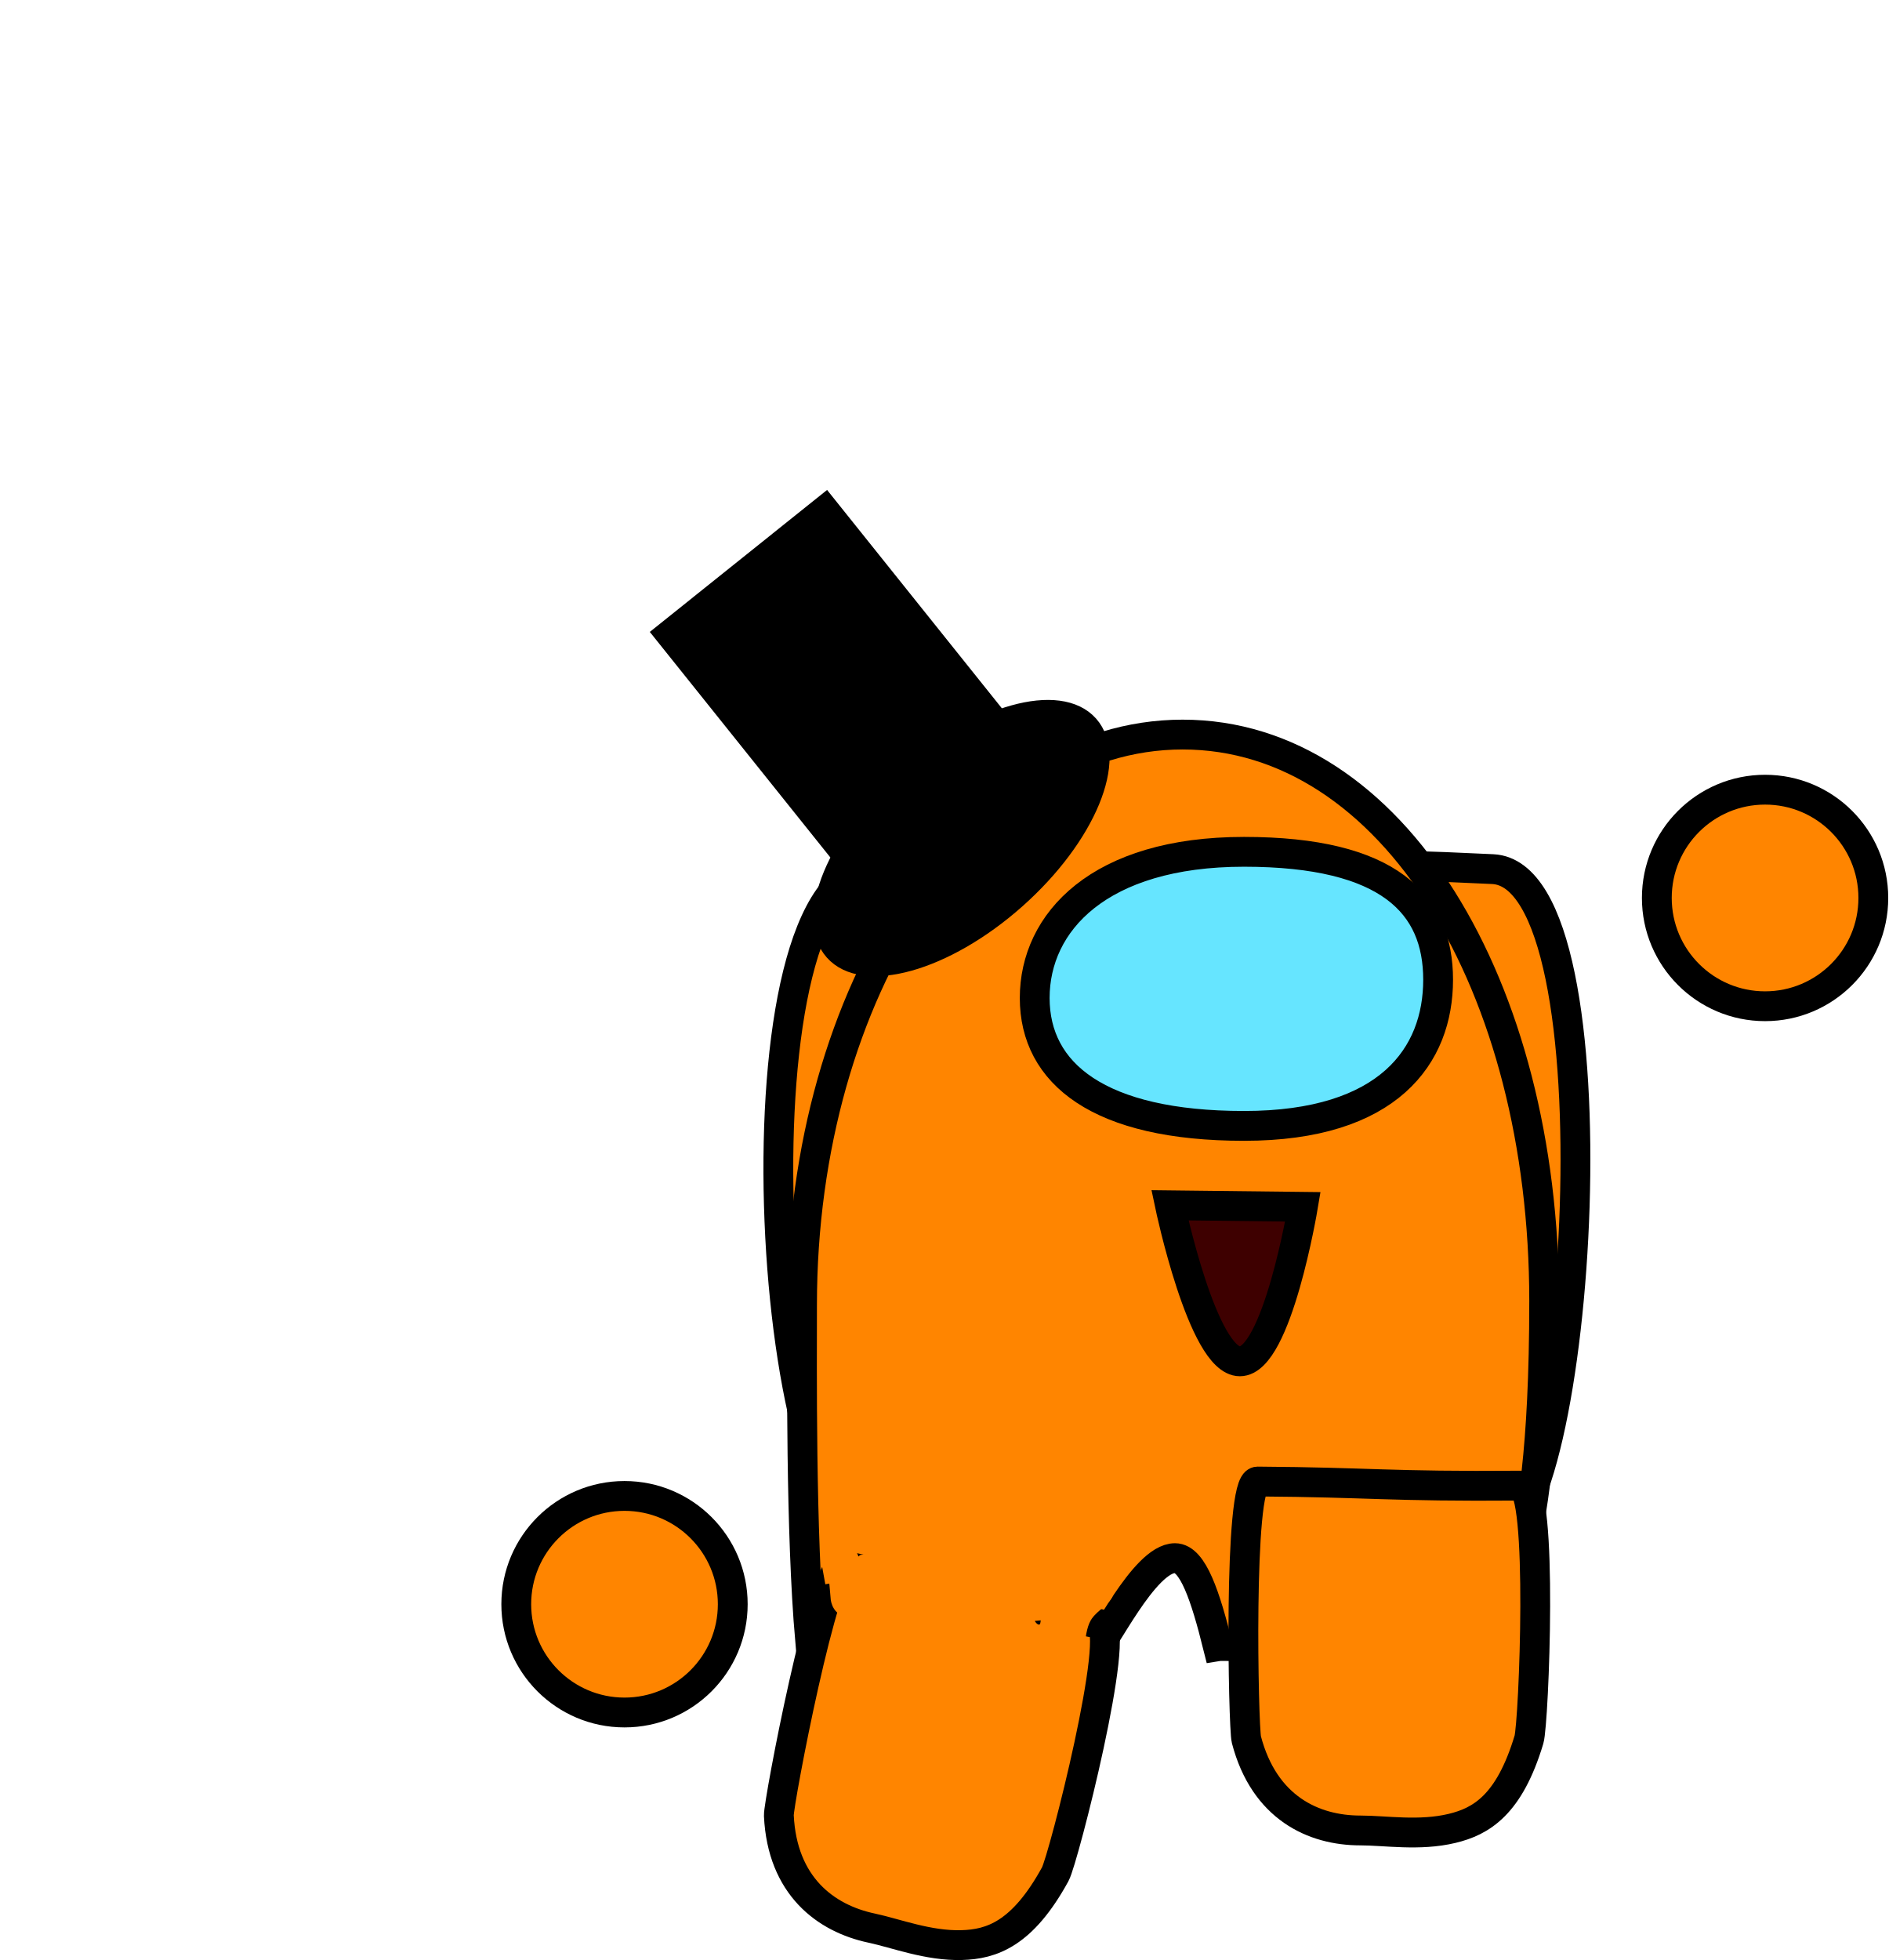
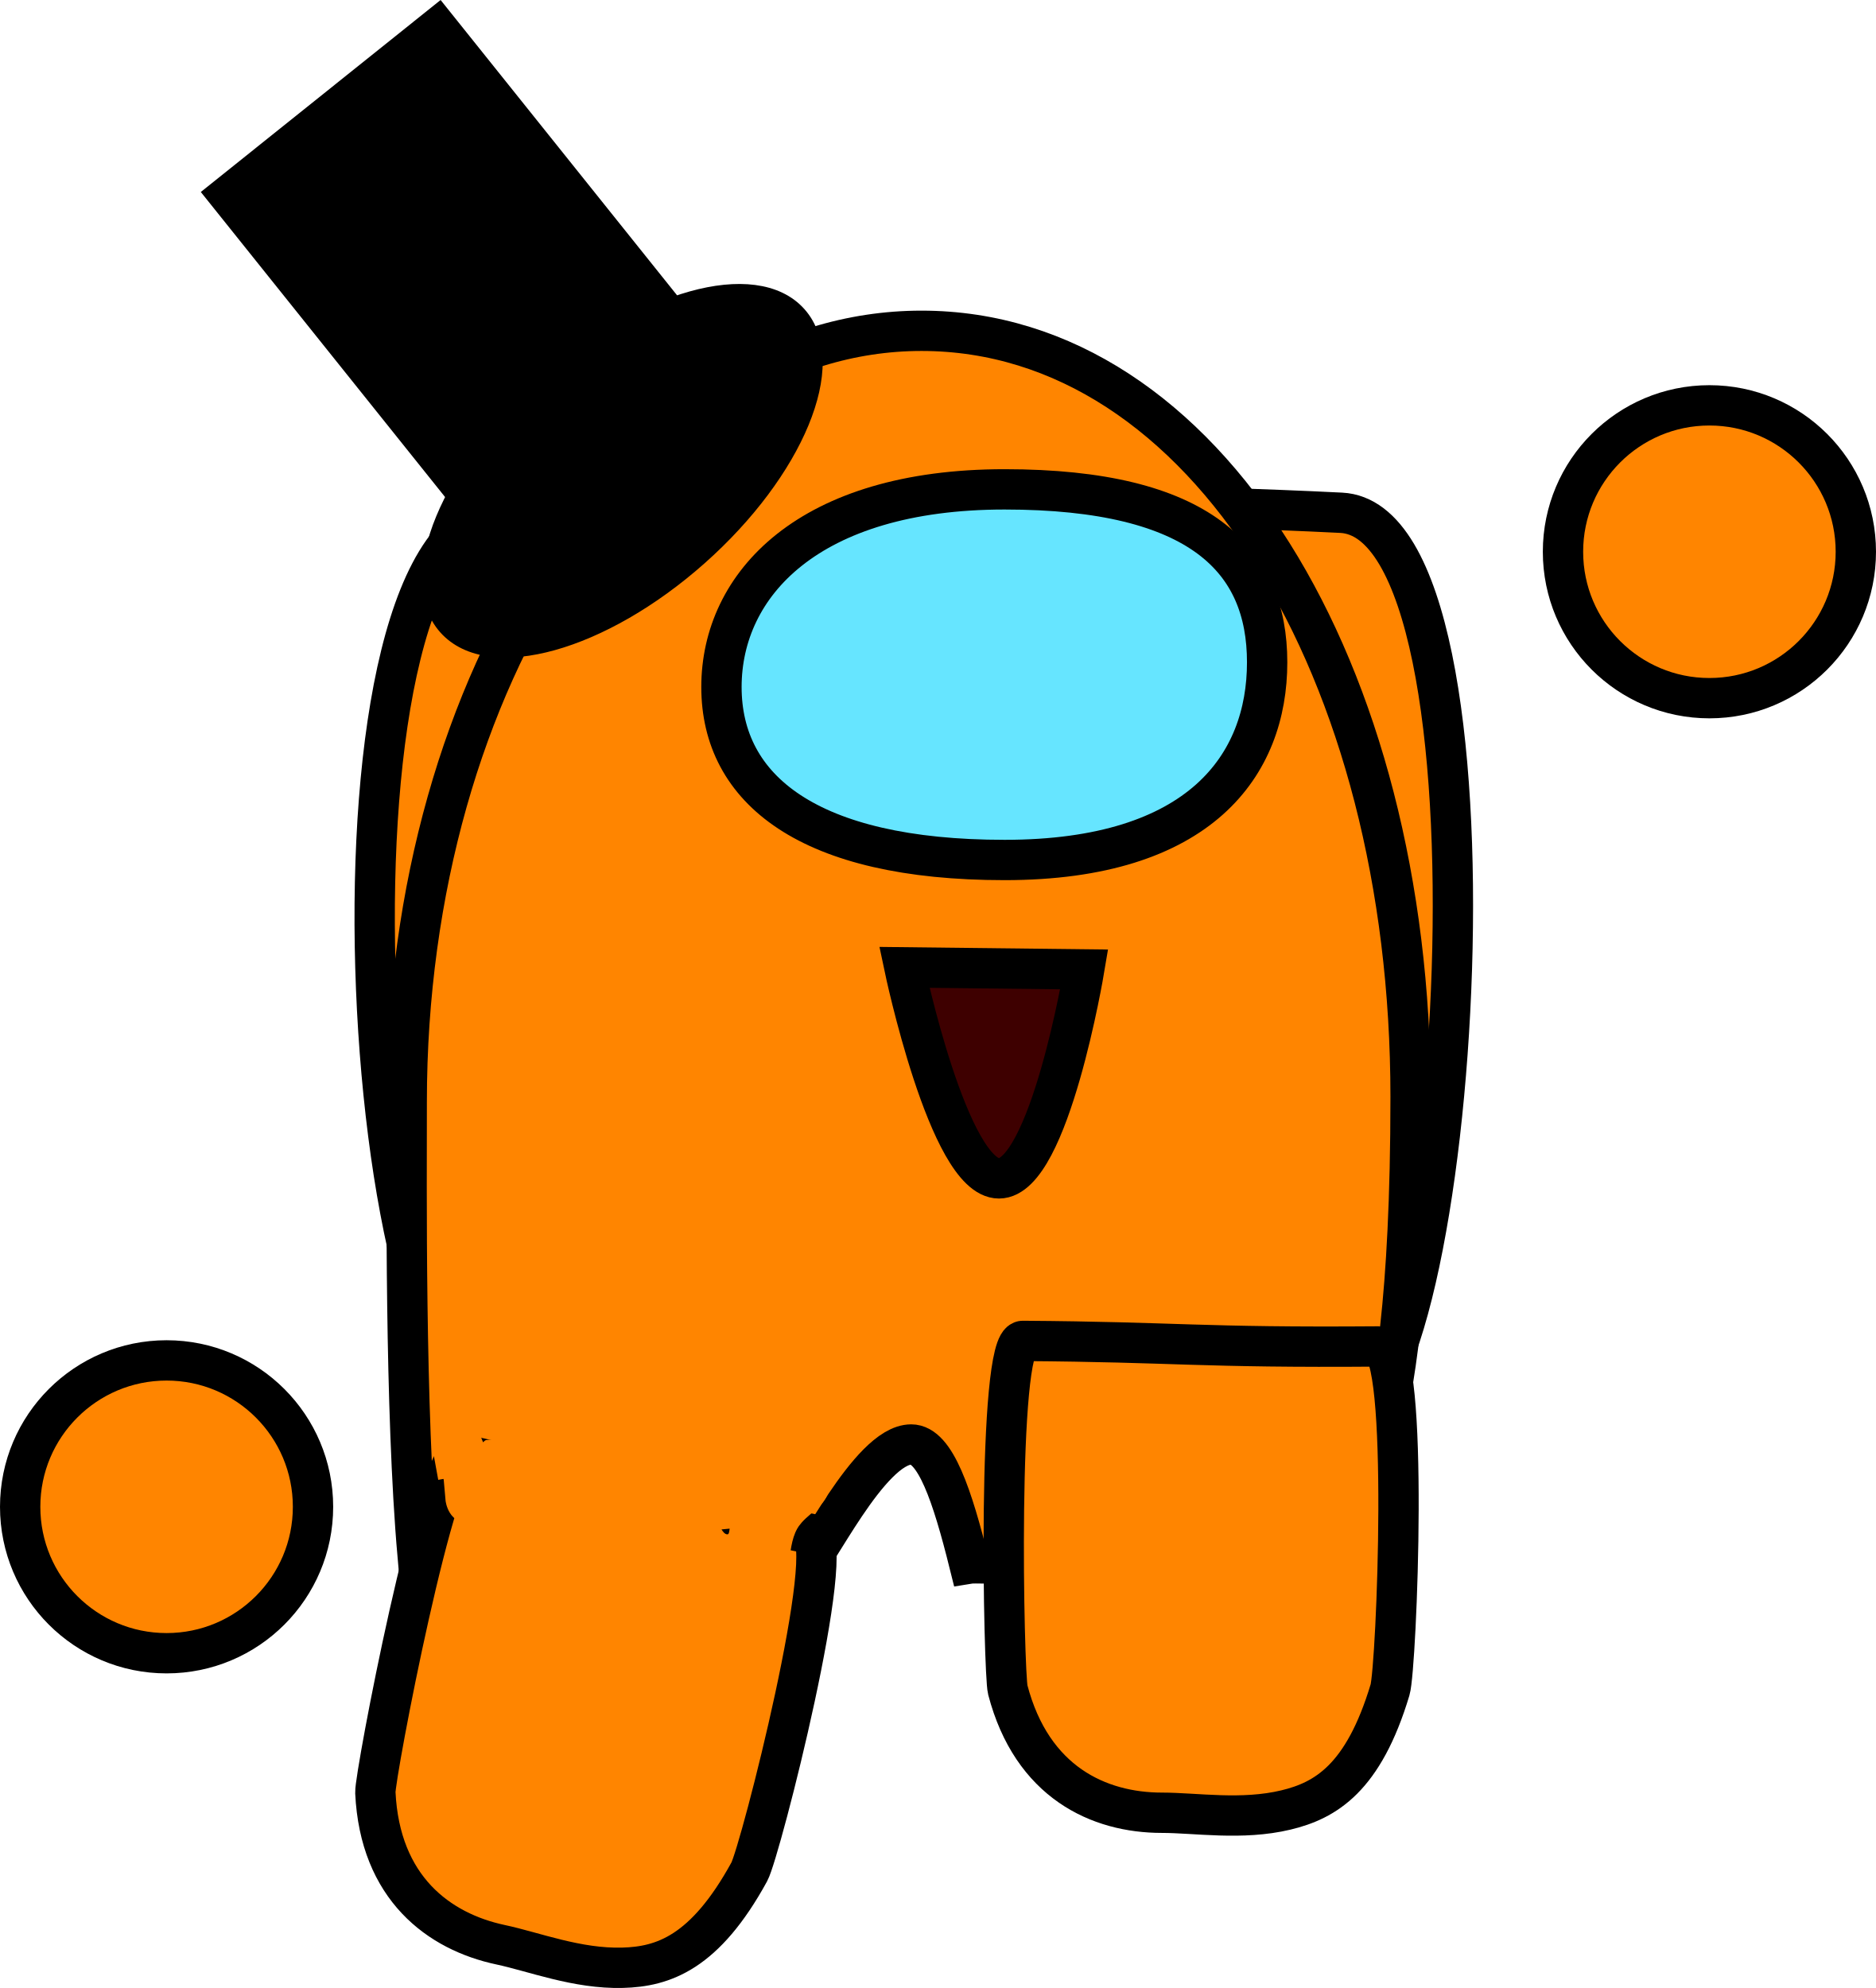
- <svg xmlns="http://www.w3.org/2000/svg" version="1.1" width="253.354" height="262.924" viewBox="0,0,253.354,262.924">
-   <g transform="translate(-82.18796,-16.24999)">
-     <g data-paper-data="{&quot;isPaintingLayer&quot;:true}" fill-rule="nonzero" stroke-linejoin="miter" stroke-miterlimit="10" stroke-dasharray="" stroke-dashoffset="0" style="mix-blend-mode: normal">
-       <path d="M199.708,222.715c-14.764,0.398 -19.94,-89.899 0,-89.876c30.382,0.034 50.506,-1.6 82.783,0c17.505,0.867 11.781,89.904 0,89.876c-31.976,-0.075 -50.485,-0.872 -82.783,0z" fill="#ff8500" stroke="#000000" stroke-width="4" stroke-linecap="butt" data-target="1" />
-       <path d="M282.998,238.531c-4.788,0.01 -35.776,-1.717 -37.399,-1.45c-1.671,-6.713 -3.359,-11.815 -5.755,-11.815c-4.185,0 -9.78,12.099 -10.396,11.633c-0.616,-0.465 -33.699,0.246 -38.563,-0.609c-1.277,-14.434 -1.084,-36.937 -1.084,-45.018c0,-42.241 22.862,-76.484 51.064,-76.484c28.202,0 48.514,33.733 48.514,75.974c0,20.547 -1.752,29.063 -2.882,33.742c-1.193,4.94 -1.811,5.661 -3.499,14.025z" fill="#ff8500" stroke="#000000" stroke-width="4" stroke-linecap="butt" data-target="1" />
-       <g fill="#000000" stroke="#000000" stroke-width="2" stroke-linecap="butt">
-         <path d="M228.512,113.311c4.133,4.66 -0.271,15.315 -9.836,23.799c-9.565,8.484 -20.67,11.583 -24.803,6.923c-4.133,-4.66 0.271,-15.315 9.836,-23.799c9.565,-8.484 20.67,-11.583 24.803,-6.923z" />
-         <path d="M198.994,136.409l-28.212,-35.235l22.225,-17.795l28.212,35.235z" />
+ <svg xmlns="http://www.w3.org/2000/svg" version="1.1" width="186.081" height="197.204" viewBox="0 0 186.085 197.208" id="svg13">
+   <defs id="defs13" />
+   <g transform="translate(-149.4577,-81.97301)" id="g13">
+     <g data-paper-data="{&quot;isPaintingLayer&quot;:true}" fill-rule="nonzero" stroke-linejoin="miter" stroke-miterlimit="10" stroke-dasharray="none" stroke-dashoffset="0" style="mix-blend-mode:normal" id="g12">
+       <path d="m 199.708,222.715 c -14.764,0.398 -19.94,-89.899 0,-89.876 30.382,0.034 50.506,-1.6 82.783,0 17.505,0.867 11.781,89.904 0,89.876 -31.976,-0.075 -50.485,-0.872 -82.783,0 z" fill="#ff8500" stroke="#000000" stroke-width="4" stroke-linecap="butt" data-target="1" id="path1" />
+       <path d="m 282.998,238.531 c -4.788,0.01 -35.776,-1.717 -37.399,-1.45 -1.671,-6.713 -3.359,-11.815 -5.755,-11.815 -4.185,0 -9.78,12.099 -10.396,11.633 -0.616,-0.465 -33.699,0.246 -38.563,-0.609 -1.277,-14.434 -1.084,-36.937 -1.084,-45.018 0,-42.241 22.862,-76.484 51.064,-76.484 28.202,0 48.514,33.733 48.514,75.974 0,20.547 -1.752,29.063 -2.882,33.742 -1.193,4.94 -1.811,5.661 -3.499,14.025 z" fill="#ff8500" stroke="#000000" stroke-width="4" stroke-linecap="butt" data-target="1" id="path2" />
+       <g fill="#000000" stroke="#000000" stroke-width="2" stroke-linecap="butt" id="g4">
+         <path d="m 228.512,113.311 c 4.133,4.66 -0.271,15.315 -9.836,23.799 -9.565,8.484 -20.67,11.583 -24.803,6.923 -4.133,-4.66 0.271,-15.315 9.836,-23.799 9.565,-8.484 20.67,-11.583 24.803,-6.923 z" id="path3" />
+         <path d="m 198.994,136.409 -28.212,-35.235 22.225,-17.795 28.212,35.235 z" id="path4" />
      </g>
-       <path d="M275.149,147.674c0,10.153 -6.583,19.609 -26.043,19.609c-19.459,0 -28.085,-7.005 -28.085,-17.157c0,-10.153 8.626,-19.609 28.085,-19.609c19.459,0 26.043,7.005 26.043,17.157z" fill="#66e5ff" stroke="#000000" stroke-width="4" stroke-linecap="butt" />
-       <path d="M151.458,231.448c0,-8.021 6.503,-14.524 14.524,-14.524c8.021,0 14.524,6.503 14.524,14.524c0,8.021 -6.503,14.524 -14.524,14.524c-8.021,0 -14.524,-6.503 -14.524,-14.524z" fill="#ff8500" stroke="#000000" stroke-width="4" stroke-linecap="butt" data-target="1" />
-       <path d="M304.495,136.707c0,-8.021 6.503,-14.524 14.524,-14.524c8.021,0 14.524,6.503 14.524,14.524c0,8.021 -6.503,14.524 -14.524,14.524c-8.021,0 -14.524,-6.503 -14.524,-14.524z" fill="#ff8500" stroke="#000000" stroke-width="4" stroke-linecap="butt" data-target="1" />
-       <path d="M198.312,228.841" fill="none" stroke="#ff8500" stroke-width="5.5" stroke-linecap="round" />
-       <path d="M186.69,259.794c-0.077,-1.625 6.112,-34.109 8.643,-33.554c14.909,3.269 16.898,4.289 34.44,7.867c2.991,0.61 -4.895,31.548 -5.993,33.554c-4.402,8.041 -8.545,9.406 -12.568,9.513c-4.502,0.12 -8.803,-1.585 -12.089,-2.282c-6.139,-1.302 -11.986,-5.635 -12.433,-15.099z" fill="#ff8500" stroke="#000000" stroke-width="4" stroke-linecap="butt" data-target="1" />
-       <path d="M228.536,233.619c-1.149,2.02 -0.464,5.524 -2.04,7.363c-0.638,0.744 -2.636,1.339 -3.486,0.579c-0.516,-0.461 -0.833,-1.34 -0.989,-2.4c-2.847,0.246 -6.501,-3.214 -8.168,-5.622c-5.084,-0.557 -10.127,-1.933 -14.13,-3.321c-0.376,-0.131 -0.757,-0.306 -1.148,-0.379c0.019,0.17 0.037,0.341 0.056,0.511c0,0 0.249,2.488 -2.239,2.736c-2.488,0.249 -2.736,-2.239 -2.736,-2.239c-0.062,-0.698 -0.124,-1.396 -0.186,-2.094l-0.029,-0.073l-0.514,0.094l-0.496,-2.729c-0.032,-0.16 -0.049,-0.326 -0.049,-0.496c0,-1.381 1.119,-2.5 2.5,-2.5c1.073,0 1.988,0.676 2.343,1.626l0.149,0.373c0.12,-0.128 0.226,-0.208 0.309,-0.221c0.687,-0.108 1.42,-0.047 2.173,0.112c0.302,-0.821 1.022,-1.44 1.902,-1.598l2.479,-0.496l0.039,0.193l0.452,-0.241c6.173,1.135 12.52,2.271 18.67,3.041c1.988,0.249 2.021,-0.781 4.092,-0.916l0.079,-0.024c0.109,-0.433 0.344,-0.992 0.853,-1.381c0.124,-0.233 0.249,-0.465 0.378,-0.697l0.202,-0.409c0,0 1.118,-2.236 3.354,-1.118c0.125,0.062 0.239,0.128 0.344,0.197c0.362,0.041 0.76,0.179 1.187,0.464c2.08,1.387 0.693,3.467 0.693,3.467l-0.585,0.871c-0.343,0.458 -0.684,0.918 -1.023,1.379c-0.072,0.145 -0.157,0.281 -0.255,0.408l-0.999,1.332c-0.083,1.715 -1.715,2.449 -2.733,3.591c-0.095,0.12 -0.191,0.24 -0.287,0.359c-0.058,0.083 -0.113,0.168 -0.163,0.256zM221.832,233.614c-0.268,0.03 -0.537,0.056 -0.807,0.078c0.151,0.23 0.302,0.452 0.552,0.487c0.211,0.03 0.211,-0.306 0.255,-0.565z" fill="#ff8500" stroke="none" stroke-width="0.5" stroke-linecap="butt" data-target="1" />
-       <path d="M249.422,249.607c-0.412,-1.574 -1.098,-34.635 1.493,-34.617c15.263,0.104 17.421,0.689 35.323,0.55c3.053,-0.024 1.758,31.877 1.1,34.067c-2.638,8.78 -6.407,10.974 -10.321,11.914c-4.379,1.051 -8.94,0.276 -12.3,0.276c-6.275,0 -12.895,-3.025 -15.295,-12.19z" fill="#ff8500" stroke="#000000" stroke-width="4" stroke-linecap="butt" data-target="1" />
-       <path d="M257.005,178.138c0,0 -3.462,20.729 -8.456,20.729c-4.994,0 -9.385,-20.933 -9.385,-20.933z" fill="#3e0000" stroke="#000000" stroke-width="4" stroke-linecap="butt" />
+       <path d="m 275.149,147.674 c 0,10.153 -6.583,19.609 -26.043,19.609 -19.459,0 -28.085,-7.005 -28.085,-17.157 0,-10.153 8.626,-19.609 28.085,-19.609 19.459,0 26.043,7.005 26.043,17.157 z" fill="#66e5ff" stroke="#000000" stroke-width="4" stroke-linecap="butt" id="path5" />
+       <path d="m 151.458,231.448 c 0,-8.021 6.503,-14.524 14.524,-14.524 8.021,0 14.524,6.503 14.524,14.524 0,8.021 -6.503,14.524 -14.524,14.524 -8.021,0 -14.524,-6.503 -14.524,-14.524 z" fill="#ff8500" stroke="#000000" stroke-width="4" stroke-linecap="butt" data-target="1" id="path6" />
+       <path d="m 304.495,136.707 c 0,-8.021 6.503,-14.524 14.524,-14.524 8.021,0 14.524,6.503 14.524,14.524 0,8.021 -6.503,14.524 -14.524,14.524 -8.021,0 -14.524,-6.503 -14.524,-14.524 z" fill="#ff8500" stroke="#000000" stroke-width="4" stroke-linecap="butt" data-target="1" id="path7" />
+       <path d="M 198.312,228.841" fill="none" stroke="#ff8500" stroke-width="5.5" stroke-linecap="round" id="path8" />
+       <path d="m 186.69,259.794 c -0.077,-1.625 6.112,-34.109 8.643,-33.554 14.909,3.269 16.898,4.289 34.44,7.867 2.991,0.61 -4.895,31.548 -5.993,33.554 -4.402,8.041 -8.545,9.406 -12.568,9.513 -4.502,0.12 -8.803,-1.585 -12.089,-2.282 -6.139,-1.302 -11.986,-5.635 -12.433,-15.099 z" fill="#ff8500" stroke="#000000" stroke-width="4" stroke-linecap="butt" data-target="1" id="path9" />
+       <path d="m 228.536,233.619 c -1.149,2.02 -0.464,5.524 -2.04,7.363 -0.638,0.744 -2.636,1.339 -3.486,0.579 -0.516,-0.461 -0.833,-1.34 -0.989,-2.4 -2.847,0.246 -6.501,-3.214 -8.168,-5.622 -5.084,-0.557 -10.127,-1.933 -14.13,-3.321 -0.376,-0.131 -0.757,-0.306 -1.148,-0.379 0.018,0.17 0.037,0.341 0.056,0.511 0,0 0.249,2.488 -2.239,2.736 -2.488,0.249 -2.736,-2.239 -2.736,-2.239 -0.062,-0.698 -0.124,-1.396 -0.186,-2.094 l -0.029,-0.073 -0.514,0.093 -0.496,-2.729 c -0.032,-0.16 -0.049,-0.326 -0.049,-0.496 0,-1.381 1.119,-2.5 2.5,-2.5 1.073,0 1.988,0.676 2.343,1.626 l 0.149,0.373 c 0.12,-0.128 0.226,-0.208 0.309,-0.221 0.687,-0.108 1.42,-0.048 2.173,0.112 0.302,-0.821 1.022,-1.44 1.902,-1.598 l 2.479,-0.496 0.039,0.193 0.452,-0.241 c 6.173,1.135 12.52,2.271 18.67,3.041 1.988,0.249 2.021,-0.781 4.092,-0.916 l 0.079,-0.024 c 0.109,-0.433 0.344,-0.992 0.853,-1.381 0.124,-0.233 0.249,-0.465 0.378,-0.697 l 0.202,-0.409 c 0,0 1.118,-2.236 3.354,-1.118 0.125,0.062 0.239,0.128 0.344,0.197 0.362,0.041 0.76,0.179 1.187,0.464 2.08,1.387 0.693,3.467 0.693,3.467 l -0.585,0.871 c -0.343,0.458 -0.684,0.918 -1.023,1.379 -0.072,0.145 -0.157,0.281 -0.255,0.408 l -0.999,1.332 c -0.083,1.715 -1.715,2.449 -2.733,3.591 -0.095,0.12 -0.191,0.24 -0.287,0.359 -0.058,0.083 -0.113,0.168 -0.163,0.256 z m -6.703,-0.005 c -0.268,0.03 -0.537,0.056 -0.807,0.078 0.151,0.23 0.302,0.452 0.552,0.487 0.211,0.03 0.211,-0.306 0.255,-0.565 z" fill="#ff8500" stroke="none" stroke-width="0.5" stroke-linecap="butt" data-target="1" id="path10" />
+       <path d="m 249.422,249.607 c -0.412,-1.574 -1.098,-34.635 1.493,-34.617 15.263,0.104 17.421,0.689 35.323,0.55 3.053,-0.024 1.758,31.877 1.1,34.067 -2.638,8.78 -6.407,10.974 -10.321,11.914 -4.379,1.051 -8.94,0.276 -12.3,0.276 -6.275,0 -12.895,-3.025 -15.295,-12.19 z" fill="#ff8500" stroke="#000000" stroke-width="4" stroke-linecap="butt" data-target="1" id="path11" />
+       <path d="m 257.005,178.138 c 0,0 -3.462,20.729 -8.456,20.729 -4.994,0 -9.385,-20.933 -9.385,-20.933 z" fill="#3e0000" stroke="#000000" stroke-width="4" stroke-linecap="butt" id="path12" />
    </g>
  </g>
</svg>
